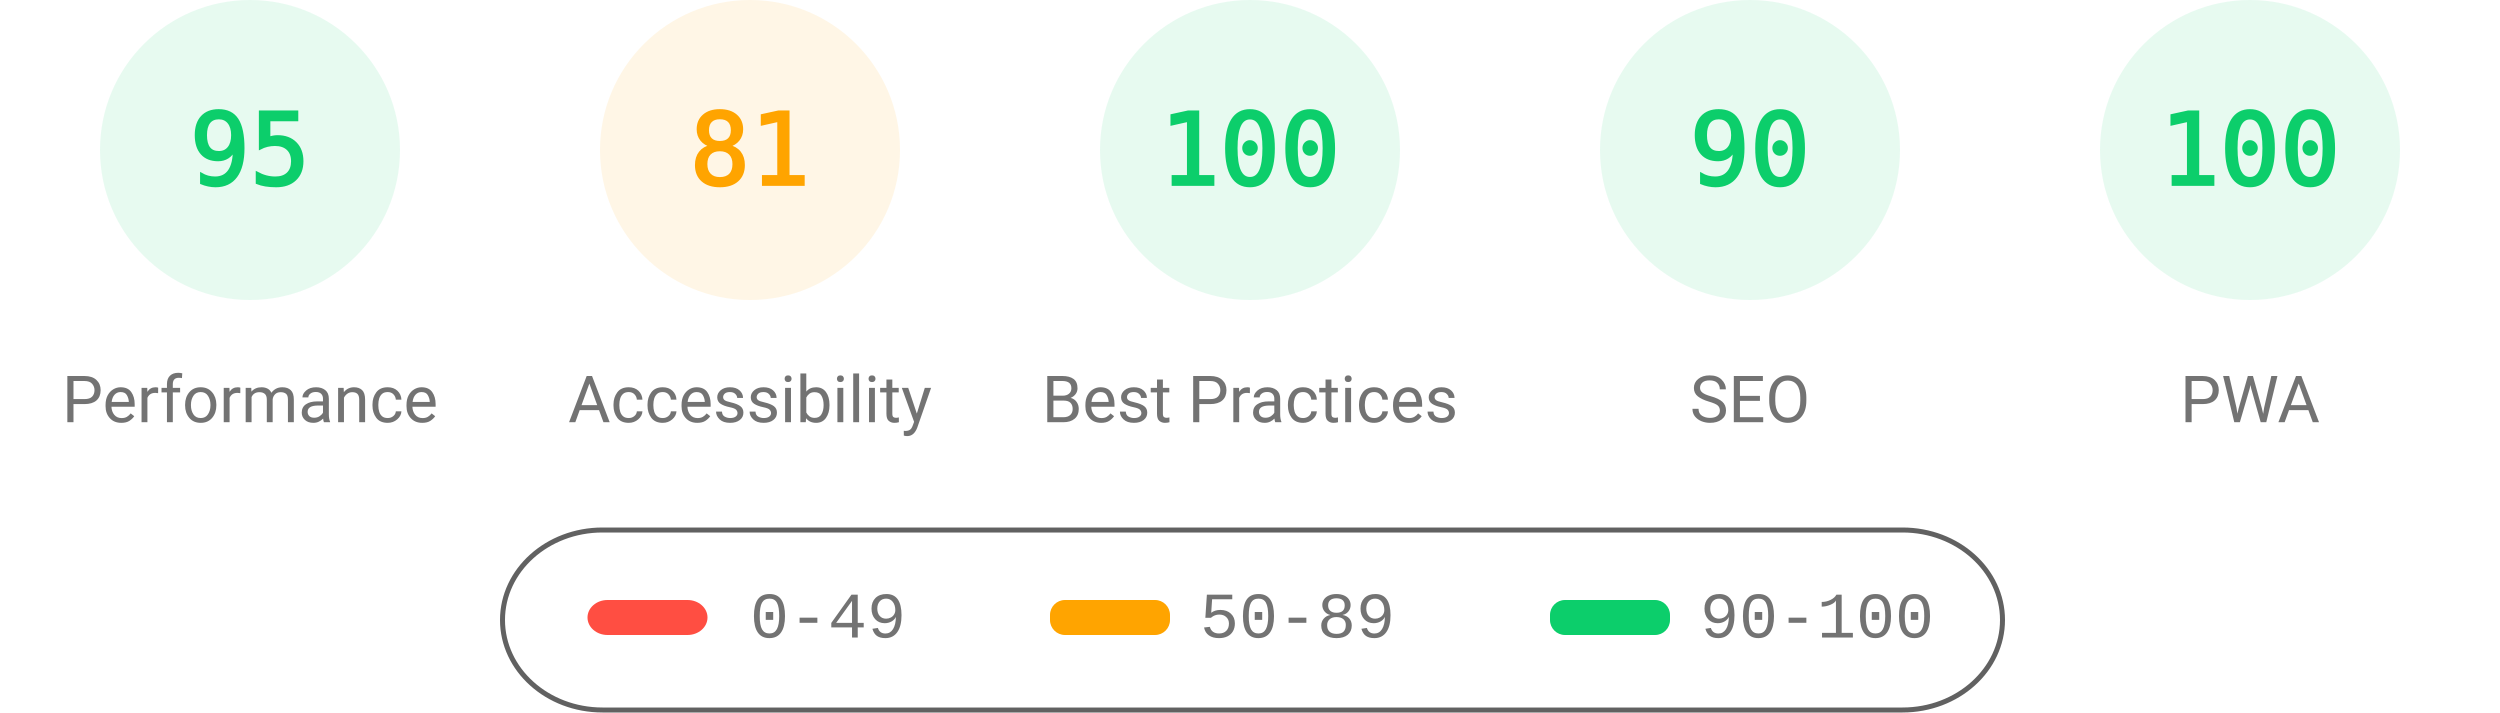
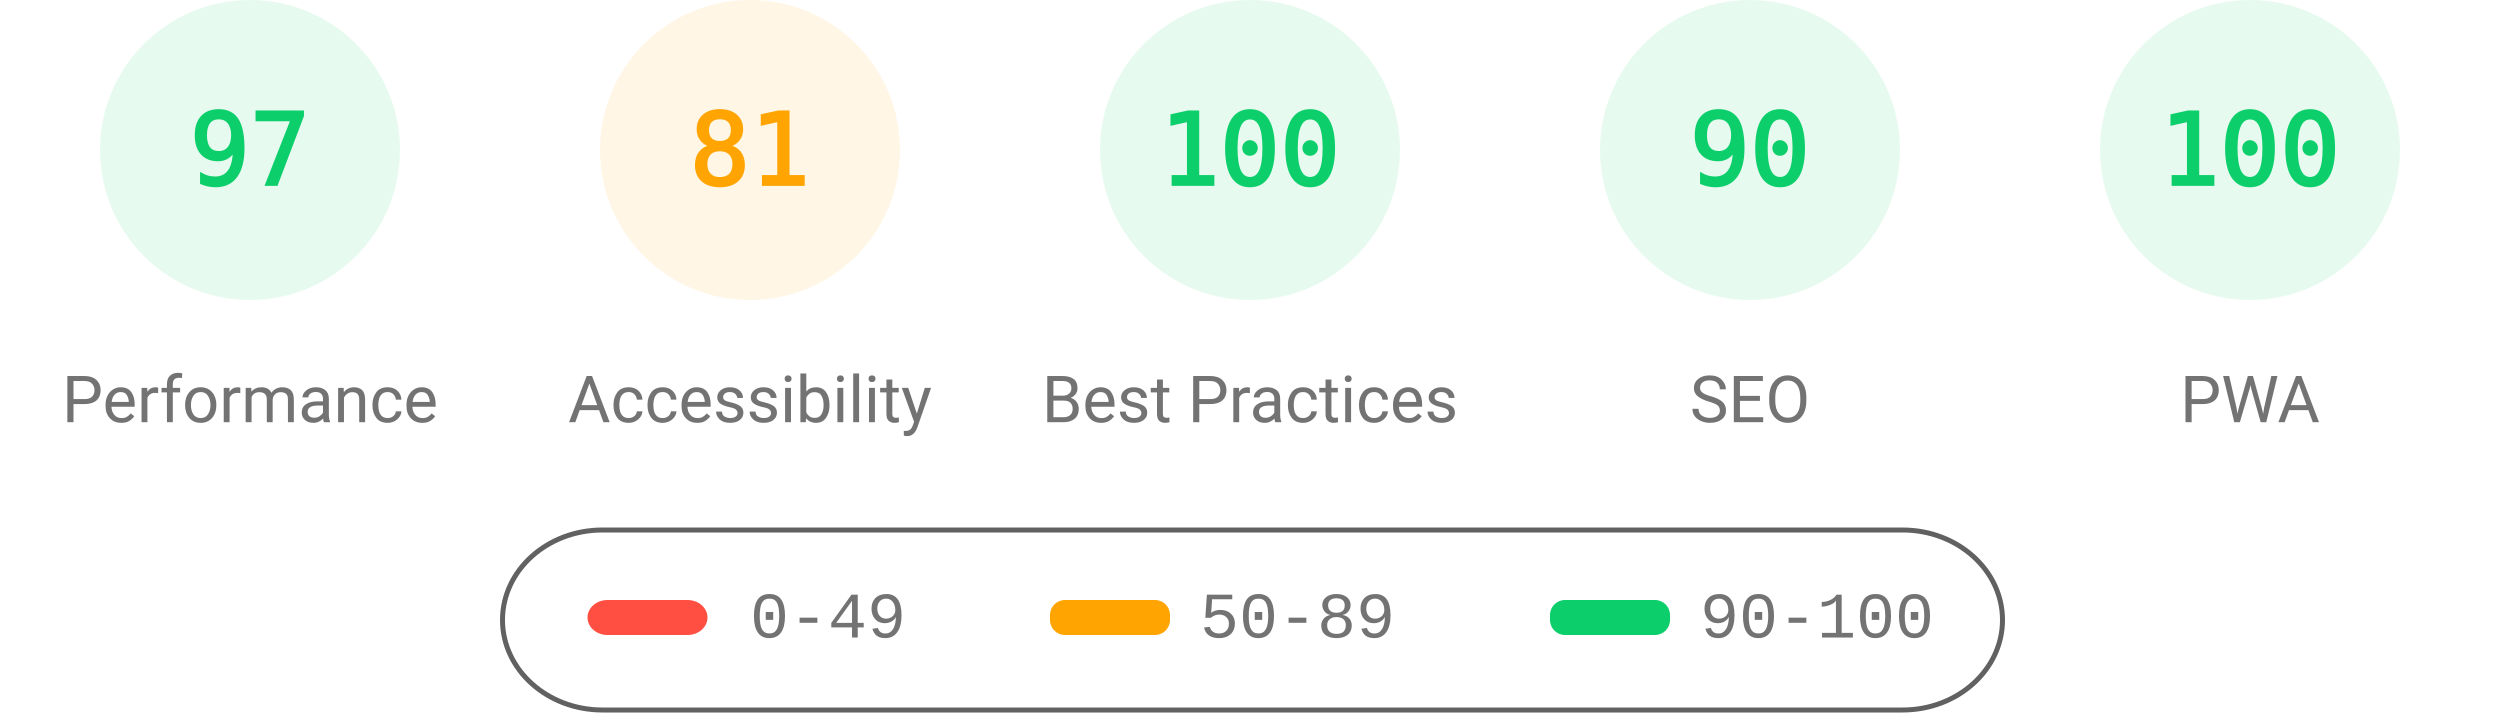
<svg xmlns="http://www.w3.org/2000/svg" fill="none" width="1000" height="285">
  <style>.gauge-base{opacity:.1}.gauge-arc{fill:none;animation-delay:250ms;stroke-linecap:round;transform:rotate(-90deg);transform-origin:100px 60px;animation:load-gauge 1s ease forwards}.guage-text{font-size:40px;font-family:monospace;text-align:center}.guage-red{color:#ff4e42;fill:#ff4e42;stroke:#ff4e42}.guage-orange{color:#ffa400;fill:#ffa400;stroke:#ffa400}.guage-green{color:#0cce6b;fill:#0cce6b;stroke:#0cce6b}.guage-undefined{color:#5c5c5c;fill:#5c5c5c;stroke:#5c5c5c}.guage-title{color:#737373;fill:#737373;stroke:none;font-size:26px;line-height:26px;font-family:Roboto,Halvetica,Arial,sans-serif}@keyframes load-gauge{from{stroke-dasharray:0 352.858}}</style>
  <svg class="guage-div guage-perf guage-green" viewBox="0 0 200 200" width="200" height="200">
    <circle class="gauge-base" r="56" cx="100" cy="60" stroke-width="8" />
-     <circle class="gauge-arc guage-arc-1" r="56" cx="100" cy="60" stroke-width="8" style="stroke-dasharray:334.265,351.858" />
-     <text class="guage-text" x="100" y="60" alignment-baseline="central" dominant-baseline="central" text-anchor="middle">95</text>
+     <circle class="gauge-arc guage-arc-1" r="56" cx="100" cy="60" stroke-width="8" style="stroke-dasharray:341.302,351.858" />
+     <text class="guage-text" x="100" y="60" alignment-baseline="central" dominant-baseline="central" text-anchor="middle">97</text>
    <text class="guage-title" x="100" y="160" alignment-baseline="central" dominant-baseline="central" text-anchor="middle">Performance</text>
  </svg>
  <svg class="guage-div guage-acc guage-orange" viewBox="0 0 200 200" width="200" height="200" x="200">
    <circle class="gauge-base" r="56" cx="100" cy="60" stroke-width="8" />
    <circle class="gauge-arc guage-arc-2" r="56" cx="100" cy="60" stroke-width="8" style="stroke-dasharray:285.005,351.858" />
    <text class="guage-text" x="100" y="60" alignment-baseline="central" dominant-baseline="central" text-anchor="middle">81</text>
    <text class="guage-title" x="100" y="160" alignment-baseline="central" dominant-baseline="central" text-anchor="middle">Accessibility</text>
  </svg>
  <svg class="guage-div guage-best guage-green" viewBox="0 0 200 200" width="200" height="200" x="400">
    <circle class="gauge-base" r="56" cx="100" cy="60" stroke-width="8" />
    <circle class="gauge-arc guage-arc-3" r="56" cx="100" cy="60" stroke-width="8" style="stroke-dasharray:351.858,351.858" />
    <text class="guage-text" x="100" y="60" alignment-baseline="central" dominant-baseline="central" text-anchor="middle">100</text>
    <text class="guage-title" x="100" y="160" alignment-baseline="central" dominant-baseline="central" text-anchor="middle">Best Practices</text>
  </svg>
  <svg class="guage-div guage-seo guage-green" viewBox="0 0 200 200" width="200" height="200" x="600">
    <circle class="gauge-base" r="56" cx="100" cy="60" stroke-width="8" />
    <circle class="gauge-arc guage-arc-4" r="56" cx="100" cy="60" stroke-width="8" style="stroke-dasharray:316.672,351.858" />
    <text class="guage-text" x="100" y="60" alignment-baseline="central" dominant-baseline="central" text-anchor="middle">90</text>
    <text class="guage-title" x="100" y="160" alignment-baseline="central" dominant-baseline="central" text-anchor="middle">SEO</text>
  </svg>
  <svg class="guage-div guage-pwa guage-green" viewBox="0 0 200 200" width="200" height="200" x="800">
    <circle class="gauge-base" r="56" cx="100" cy="60" stroke-width="8" />
    <circle class="gauge-arc guage-arc-4" r="56" cx="100" cy="60" stroke-width="8" style="stroke-dasharray:351.858,351.858" />
    <text class="guage-text" x="100" y="60" alignment-baseline="central" dominant-baseline="central" text-anchor="middle">100</text>
    <text class="guage-title" x="100" y="160" alignment-baseline="central" dominant-baseline="central" text-anchor="middle">PWA</text>
  </svg>
  <svg width="604" height="76" x="200" y="210">
    <path fill="none" id="canvas_background" d="M-1-1h604v80H-1z" />
    <rect fill-opacity="0" stroke="#616161" stroke-width="2" rx="40" id="svg_2" height="72" width="600" y="2" x="1" fill="#000" />
    <rect stroke="#000" rx="8" id="svg_3" height="14" width="48" y="30" x="35" stroke-opacity="null" stroke-width="0" fill="#ff4e42" />
    <rect stroke="#000" rx="6" id="svg_4" height="14" width="48" y="30" x="220" stroke-opacity="null" stroke-width="0" fill="#ffa400" />
    <rect stroke="#000" rx="6" id="svg_5" height="14" width="48" y="30" x="420" stroke-opacity="null" stroke-width="0" fill="#0cce6b" />
    <text xml:space="preserve" text-anchor="start" font-family="'Courier New', Courier, monospace" font-size="26" id="svg_6" y="45" x="100" stroke-opacity="null" stroke-width="0" stroke="#000" fill="#737373">0-49</text>
    <text xml:space="preserve" text-anchor="start" font-family="'Courier New', Courier, monospace" font-size="26" id="svg_7" y="45" x="280" stroke-opacity="null" stroke-width="0" stroke="#000" fill="#737373">50-89</text>
    <text xml:space="preserve" text-anchor="start" font-family="'Courier New', Courier, monospace" font-size="26" id="svg_8" y="45" x="480" stroke-opacity="null" stroke-width="0" stroke="#000" fill="#737373">90-100</text>
  </svg>
</svg>
